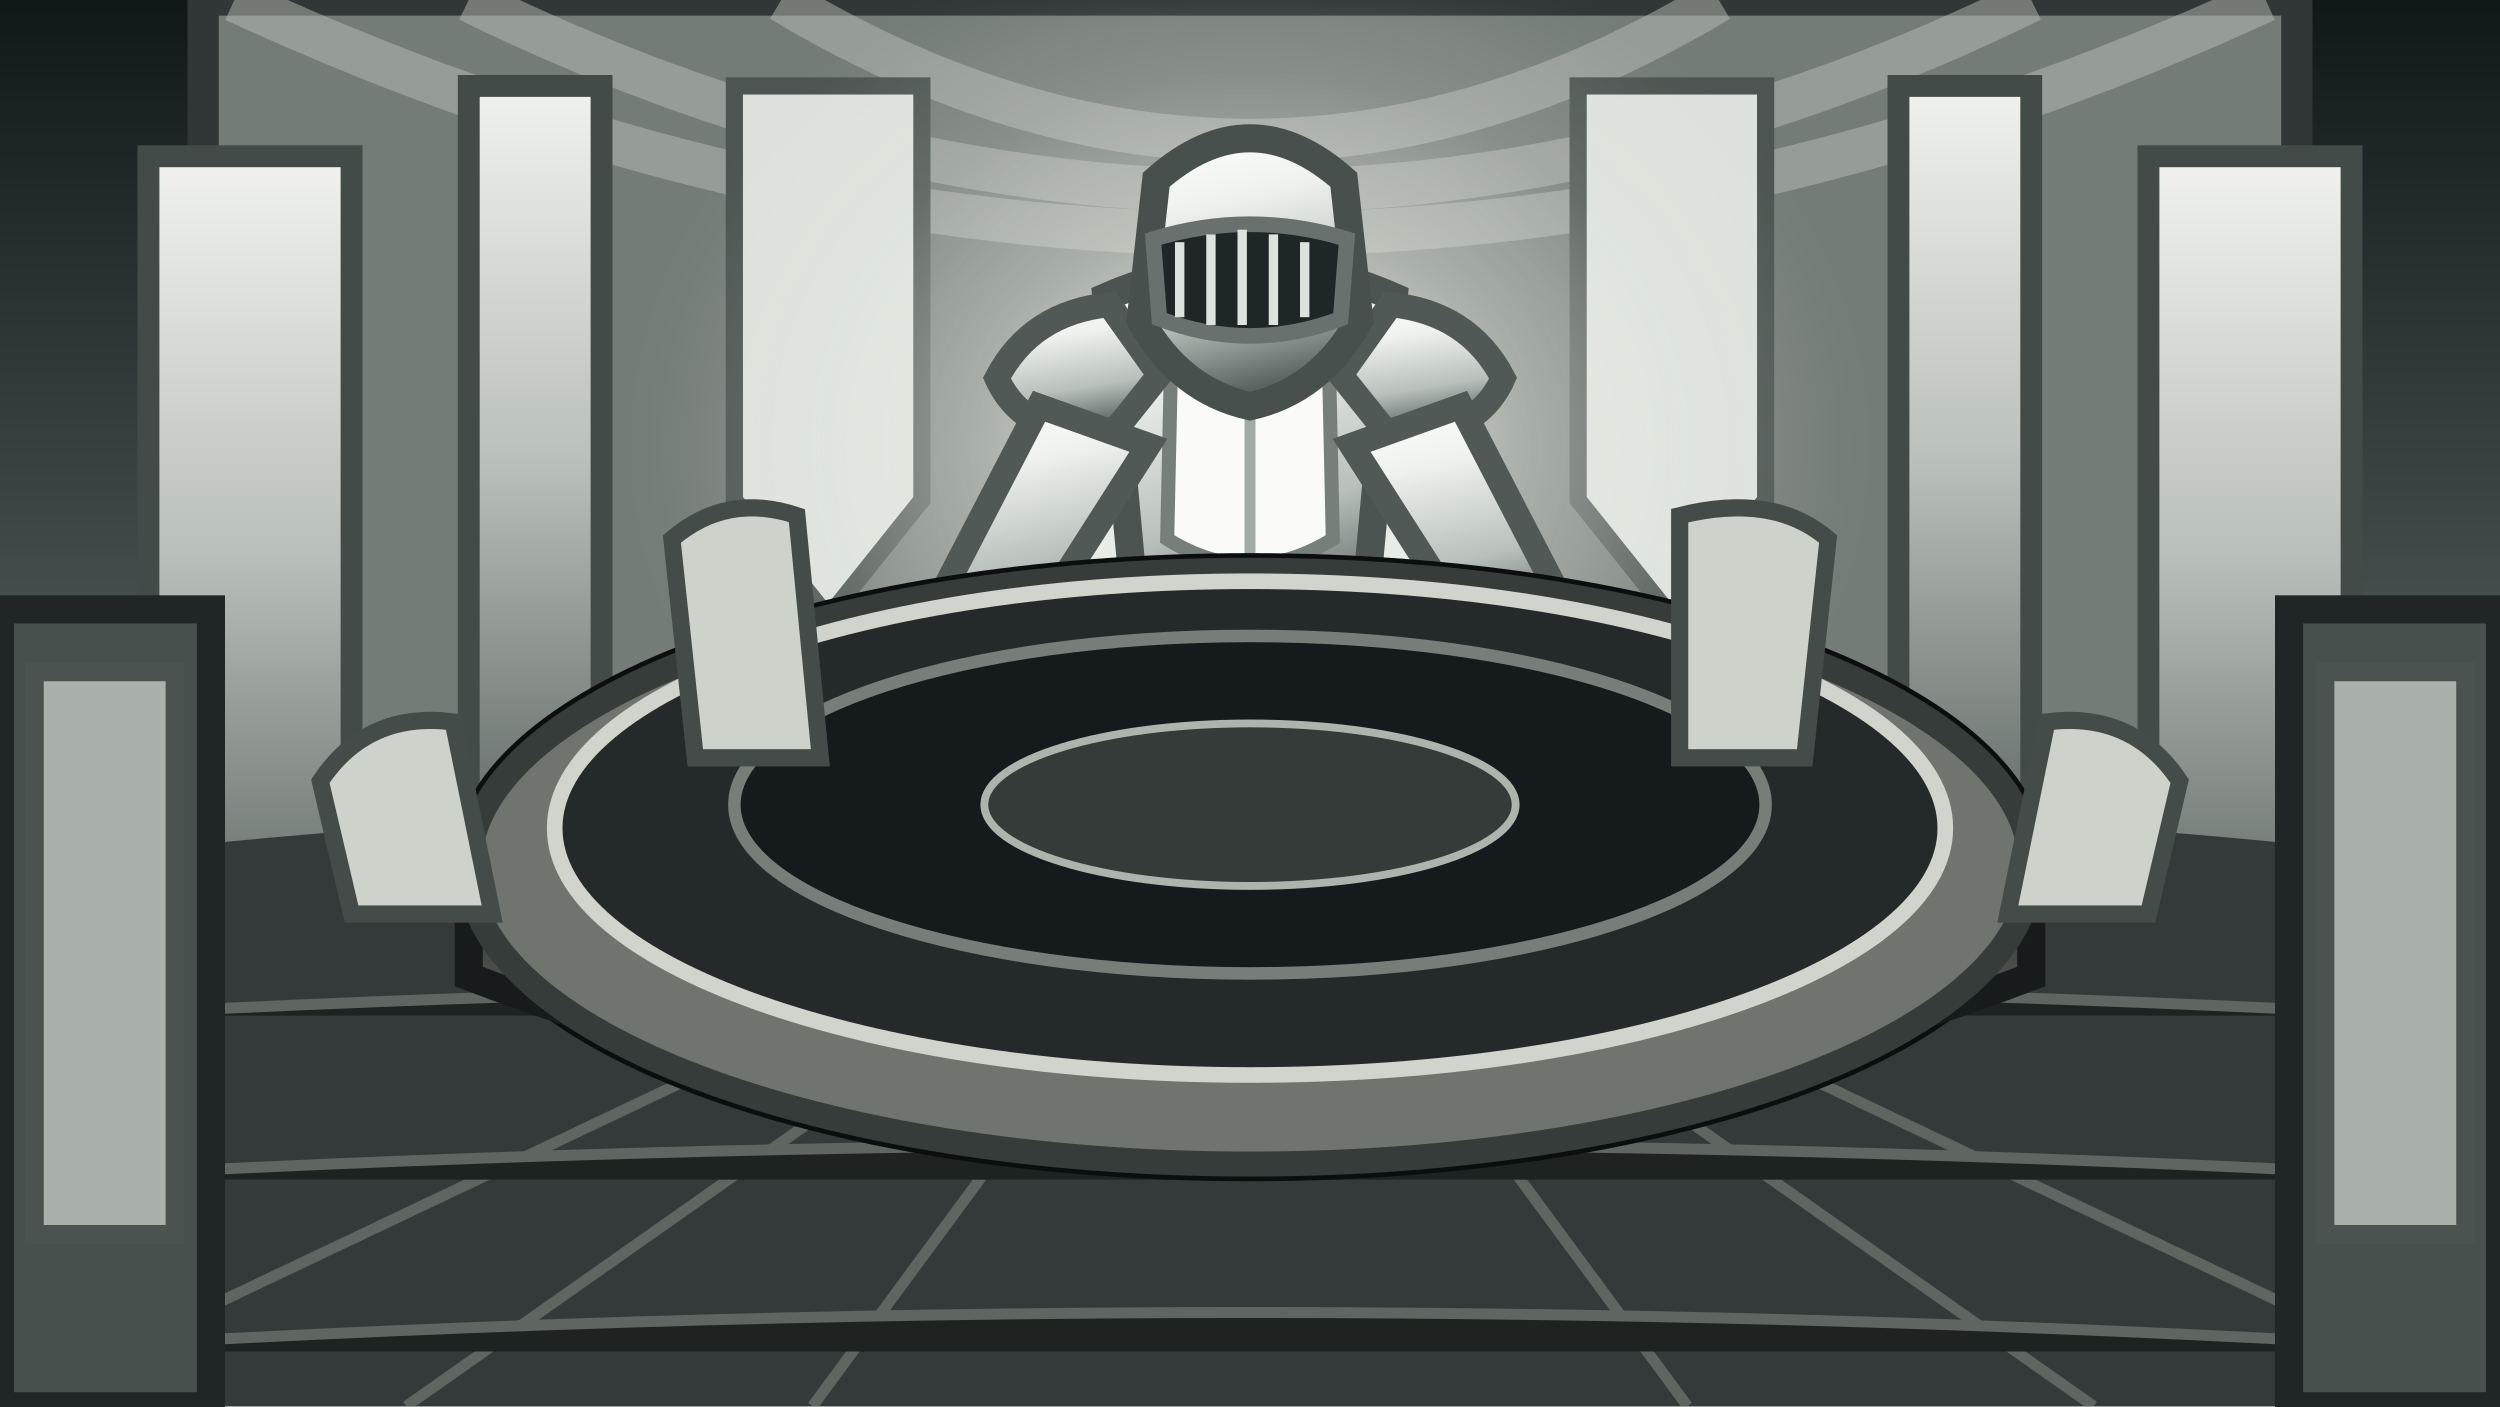
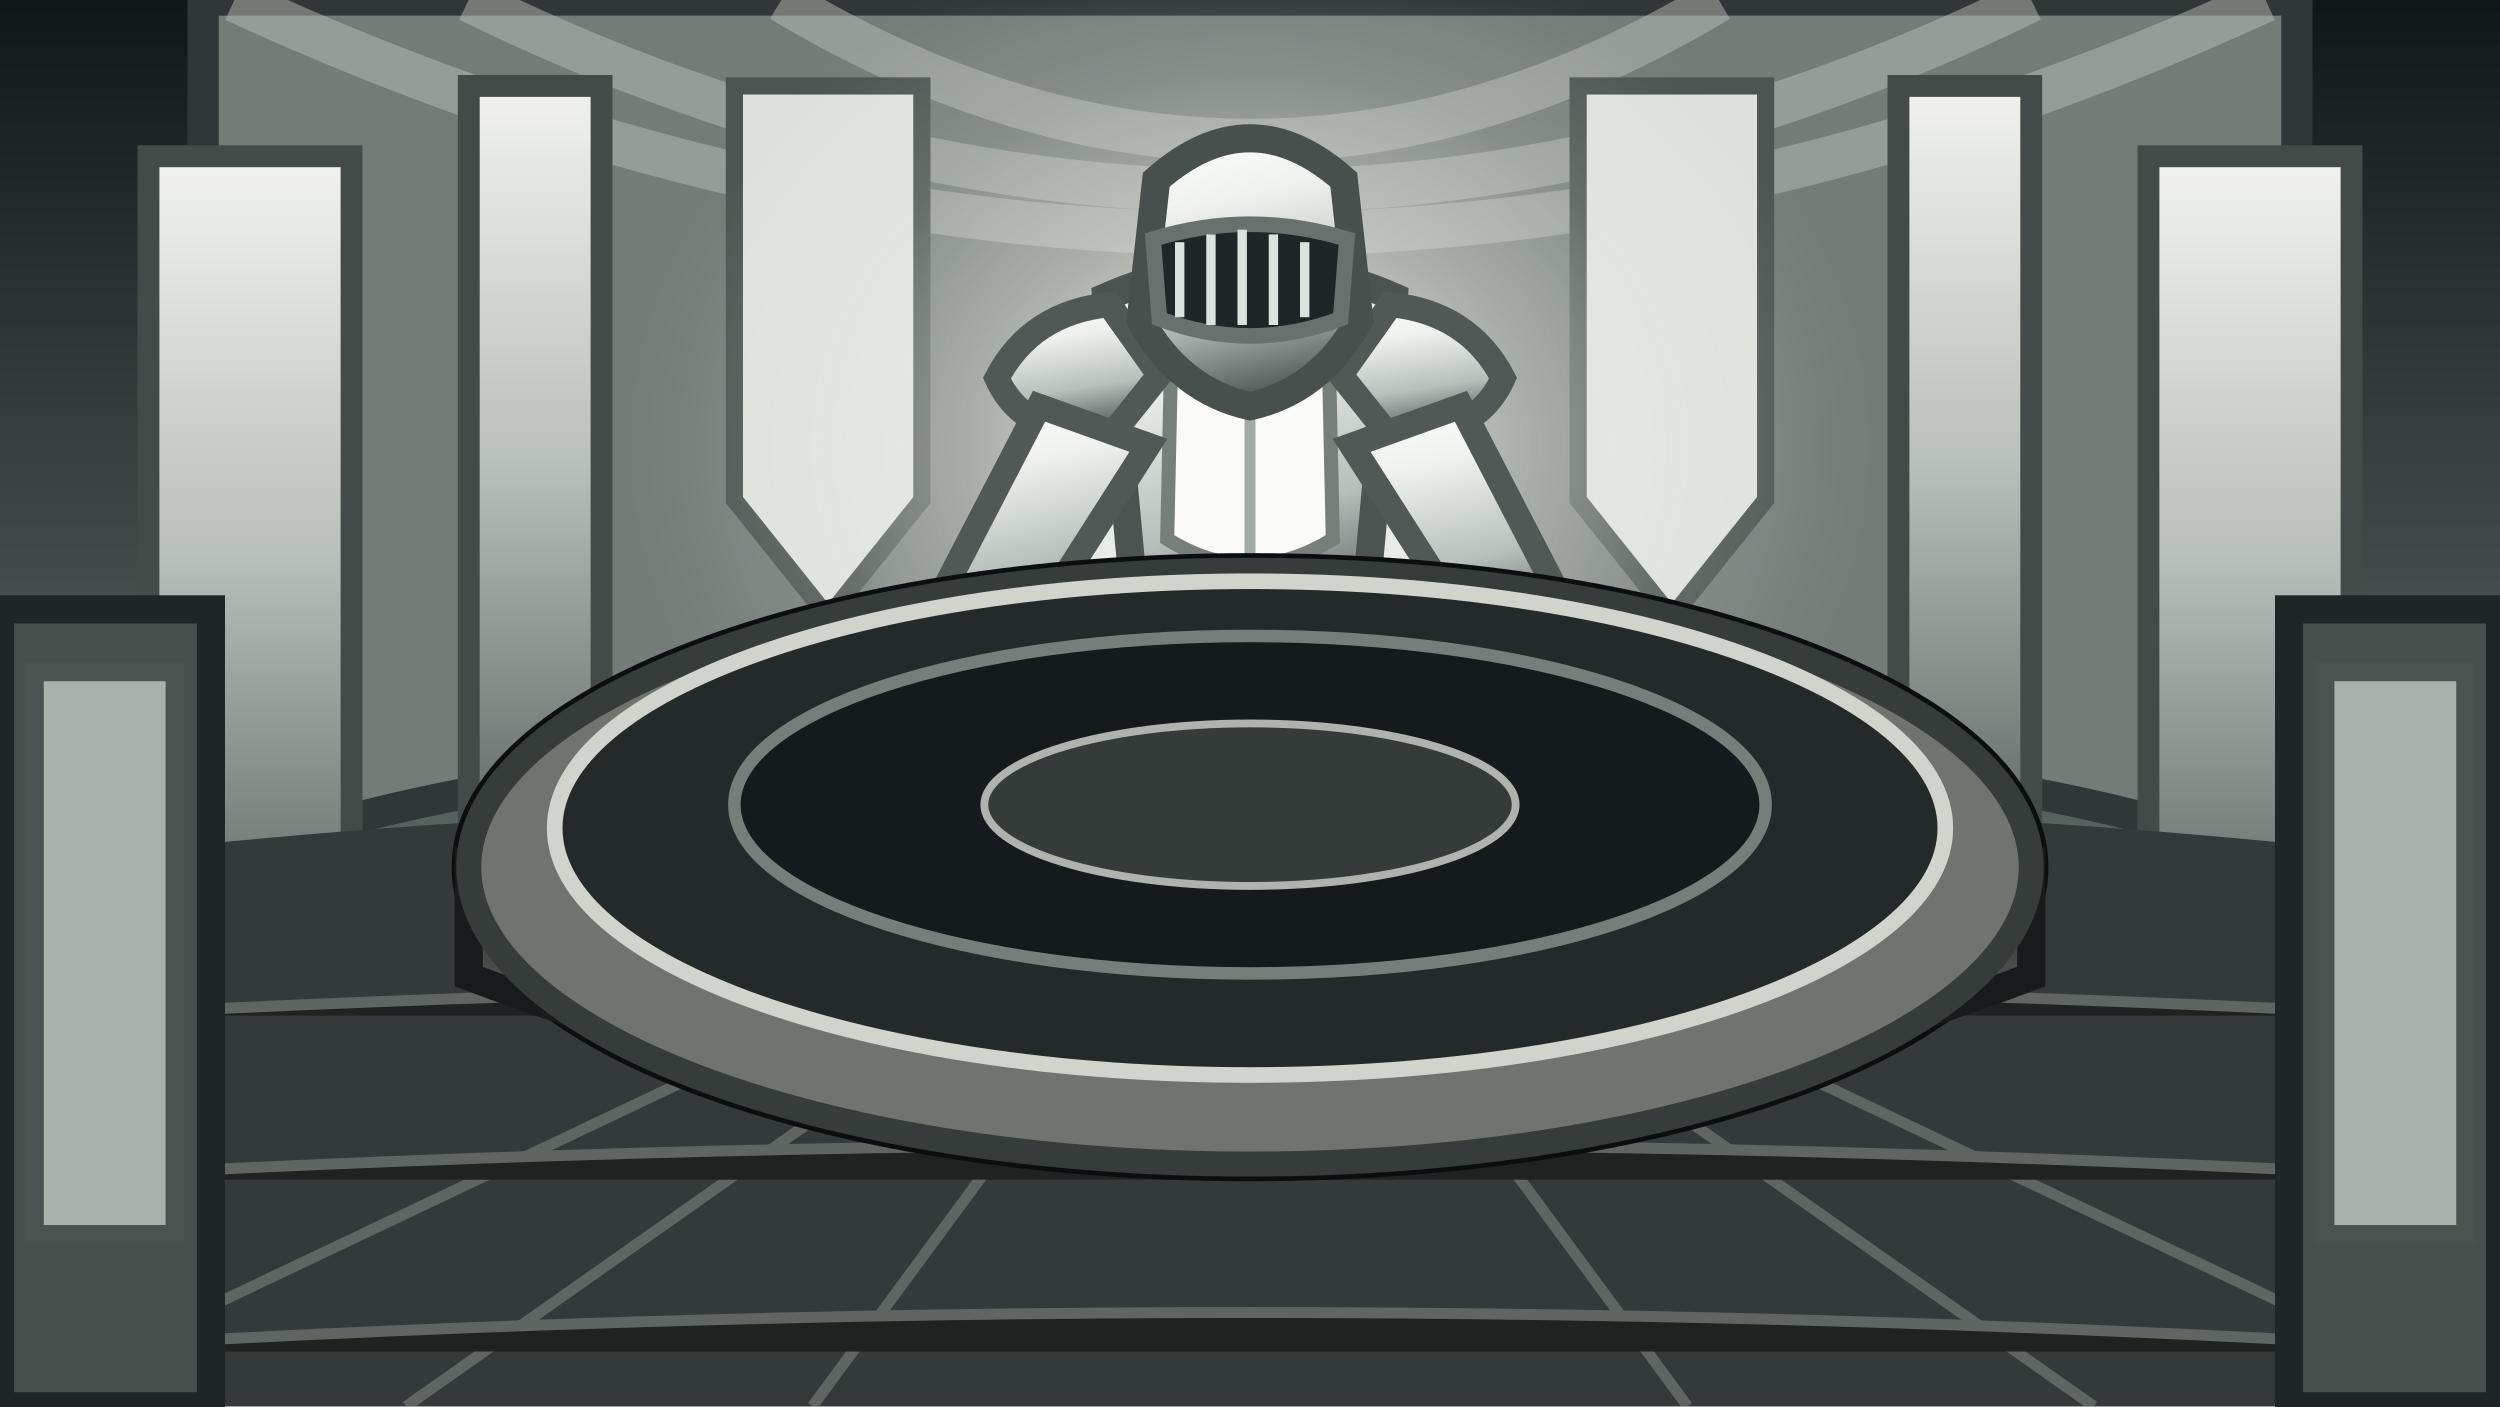
<svg xmlns="http://www.w3.org/2000/svg" viewBox="0 0 1600 900">
  <defs>
    <linearGradient id="wall" x2="0" y2="1">
      <stop stop-color="#11181a" />
      <stop offset=".6" stop-color="#596360" />
      <stop offset="1" stop-color="#202628" />
    </linearGradient>
    <linearGradient id="marble" x2="0" y2="1">
      <stop stop-color="#f1f2ed" />
      <stop offset=".5" stop-color="#b9bfba" />
      <stop offset="1" stop-color="#5f6865" />
    </linearGradient>
    <linearGradient id="wood" x2="0" y2="1">
      <stop stop-color="#292c2b" />
      <stop offset=".5" stop-color="#535753" />
      <stop offset="1" stop-color="#171a1a" />
    </linearGradient>
    <linearGradient id="armor" x2=".2" y2="1">
      <stop stop-color="#fff" />
      <stop offset=".3" stop-color="#eef1ed" />
      <stop offset=".7" stop-color="#b8c0bc" />
      <stop offset="1" stop-color="#59625f" />
    </linearGradient>
    <linearGradient id="blade" x2=".8" y2="1">
      <stop stop-color="#fff" />
      <stop offset=".45" stop-color="#dce2de" />
      <stop offset="1" stop-color="#7c8581" />
    </linearGradient>
    <radialGradient id="light">
      <stop stop-color="#fffef1" stop-opacity=".95" />
      <stop offset=".45" stop-color="#e8ebe2" stop-opacity=".3" />
      <stop offset="1" stop-color="#fff" stop-opacity="0" />
    </radialGradient>
    <filter id="shadow">
      <feGaussianBlur stdDeviation="12" />
    </filter>
  </defs>
  <rect width="1600" height="900" fill="url(#wall)" />
  <path d="M130 0H1470V555Q1260 470 800 470Q340 470 130 555Z" fill="#747c78" stroke="#303736" stroke-width="20" />
  <g fill="none" stroke="#b7bcb6" stroke-width="28" opacity=".5">
    <path d="M150 0Q800 300 1450 0" />
    <path d="M300 0Q800 245 1300 0" />
    <path d="M500 0Q800 180 1100 0" />
  </g>
  <g fill="url(#marble)" stroke="#434b48" stroke-width="14">
    <path d="M95 100H225V610H95Z" />
    <path d="M300 55H385V540H300Z" />
    <path d="M1215 55H1300V540H1215Z" />
    <path d="M1375 100H1505V610H1375Z" />
  </g>
  <g fill="#dce1db" stroke="#4c5551" stroke-width="11">
    <path d="M470 55H590V320L530 395L470 320Z" />
    <path d="M1010 55H1130V320L1070 395L1010 320Z" />
  </g>
  <ellipse cx="800" cy="285" rx="390" ry="330" fill="url(#light)" filter="url(#shadow)" />
  <ellipse cx="800" cy="285" rx="275" ry="240" fill="url(#light)" />
  <path d="M660 500Q685 325 710 235L740 190H860L890 235Q915 325 940 500L885 535H715Z" fill="#e8ece7" stroke="#505955" stroke-width="18" />
  <g fill="url(#armor)" stroke="#555e5a" stroke-width="16">
    <path d="M725 350L790 360L780 610H690L710 465Z" />
    <path d="M810 360L875 350L890 465L910 610H820Z" />
  </g>
  <g fill="#f8faf6" stroke="#606966" stroke-width="11">
    <path d="M708 455Q750 430 790 455L786 520Q748 540 705 510Z" />
    <path d="M810 455Q850 430 892 455L895 510Q852 540 814 520Z" />
  </g>
  <path d="M708 190Q800 150 892 190L872 405Q800 445 728 405Z" fill="url(#armor)" stroke="#4b5451" stroke-width="18" />
  <path d="M750 208Q800 228 850 208L853 345Q800 378 747 345Z" fill="#fafbf8" stroke="#777f7b" stroke-width="9" />
  <path d="M800 220V360" stroke="#a2aaa5" stroke-width="7" />
  <g fill="url(#armor)" stroke="#505955" stroke-width="16">
    <path d="M710 195Q660 200 638 242Q655 280 710 280L742 240Z" />
    <path d="M890 195Q940 200 962 242Q945 280 890 280L858 240Z" />
    <path d="M665 260L595 395L650 418L735 285Z" />
    <path d="M935 260L1005 395L950 418L865 285Z" />
  </g>
  <path d="M740 115Q800 62 860 115L870 205Q845 250 800 260Q755 250 730 205Z" fill="url(#armor)" stroke="#47504d" stroke-width="18" />
  <path d="M738 153Q800 134 862 153L858 204Q800 226 742 204Z" fill="#1e2628" stroke="#68716d" stroke-width="10" />
  <g stroke="#dce2dd" stroke-width="6">
    <path d="M755 155v48M775 150v58M795 147v61M815 150v58M835 155v48" />
  </g>
  <path d="M0 555Q390 505 800 520Q1210 505 1600 555V900H0Z" fill="#343a39" />
  <g stroke="#9ca19b" stroke-width="7" opacity=".42">
    <path d="M0 900L800 520M260 900L800 520M520 900L800 520M1080 900L800 520M1340 900L800 520M1600 900L800 520" />
    <path d="M50 650Q800 610 1550 650M10 755Q800 710 1590 755M0 865Q800 815 1600 865" />
  </g>
  <ellipse cx="800" cy="555" rx="500" ry="190" fill="#111516" stroke="#0b0e0f" stroke-width="22" />
  <path d="M300 555Q800 745 1300 555V625Q800 815 300 625Z" fill="url(#wood)" stroke="#171b1b" stroke-width="18" />
  <ellipse cx="800" cy="555" rx="500" ry="190" fill="#70746e" stroke="#363c3a" stroke-width="16" />
  <ellipse cx="800" cy="530" rx="445" ry="158" fill="#242a29" stroke="#d0d4cc" stroke-width="10" />
  <ellipse cx="800" cy="515" rx="330" ry="108" fill="#151b1c" stroke="#777e79" stroke-width="8" />
  <ellipse cx="800" cy="515" rx="170" ry="52" fill="#343b39" stroke="#aeb4ad" stroke-width="5" />
-   <g fill="#cdd2cb" stroke="#444c49" stroke-width="11">
-     <path d="M205 500Q235 455 290 462L315 585H225Z" />
-     <path d="M430 345Q465 315 510 330L525 485H445Z" />
-     <path d="M1075 330Q1135 315 1170 345L1155 485H1075Z" />
-     <path d="M1310 462Q1365 455 1395 500L1375 585H1285Z" />
-   </g>
  <g fill="#48504d" stroke="#202526" stroke-width="18">
    <path d="M0 390H135V900H0Z" />
    <path d="M1465 390H1600V900H1465Z" />
  </g>
  <g fill="#aab0aa" stroke="#4b5350" stroke-width="12">
    <path d="M22 430H112V790H22Z" />
    <path d="M1488 430H1578V790H1488Z" />
  </g>
</svg>
